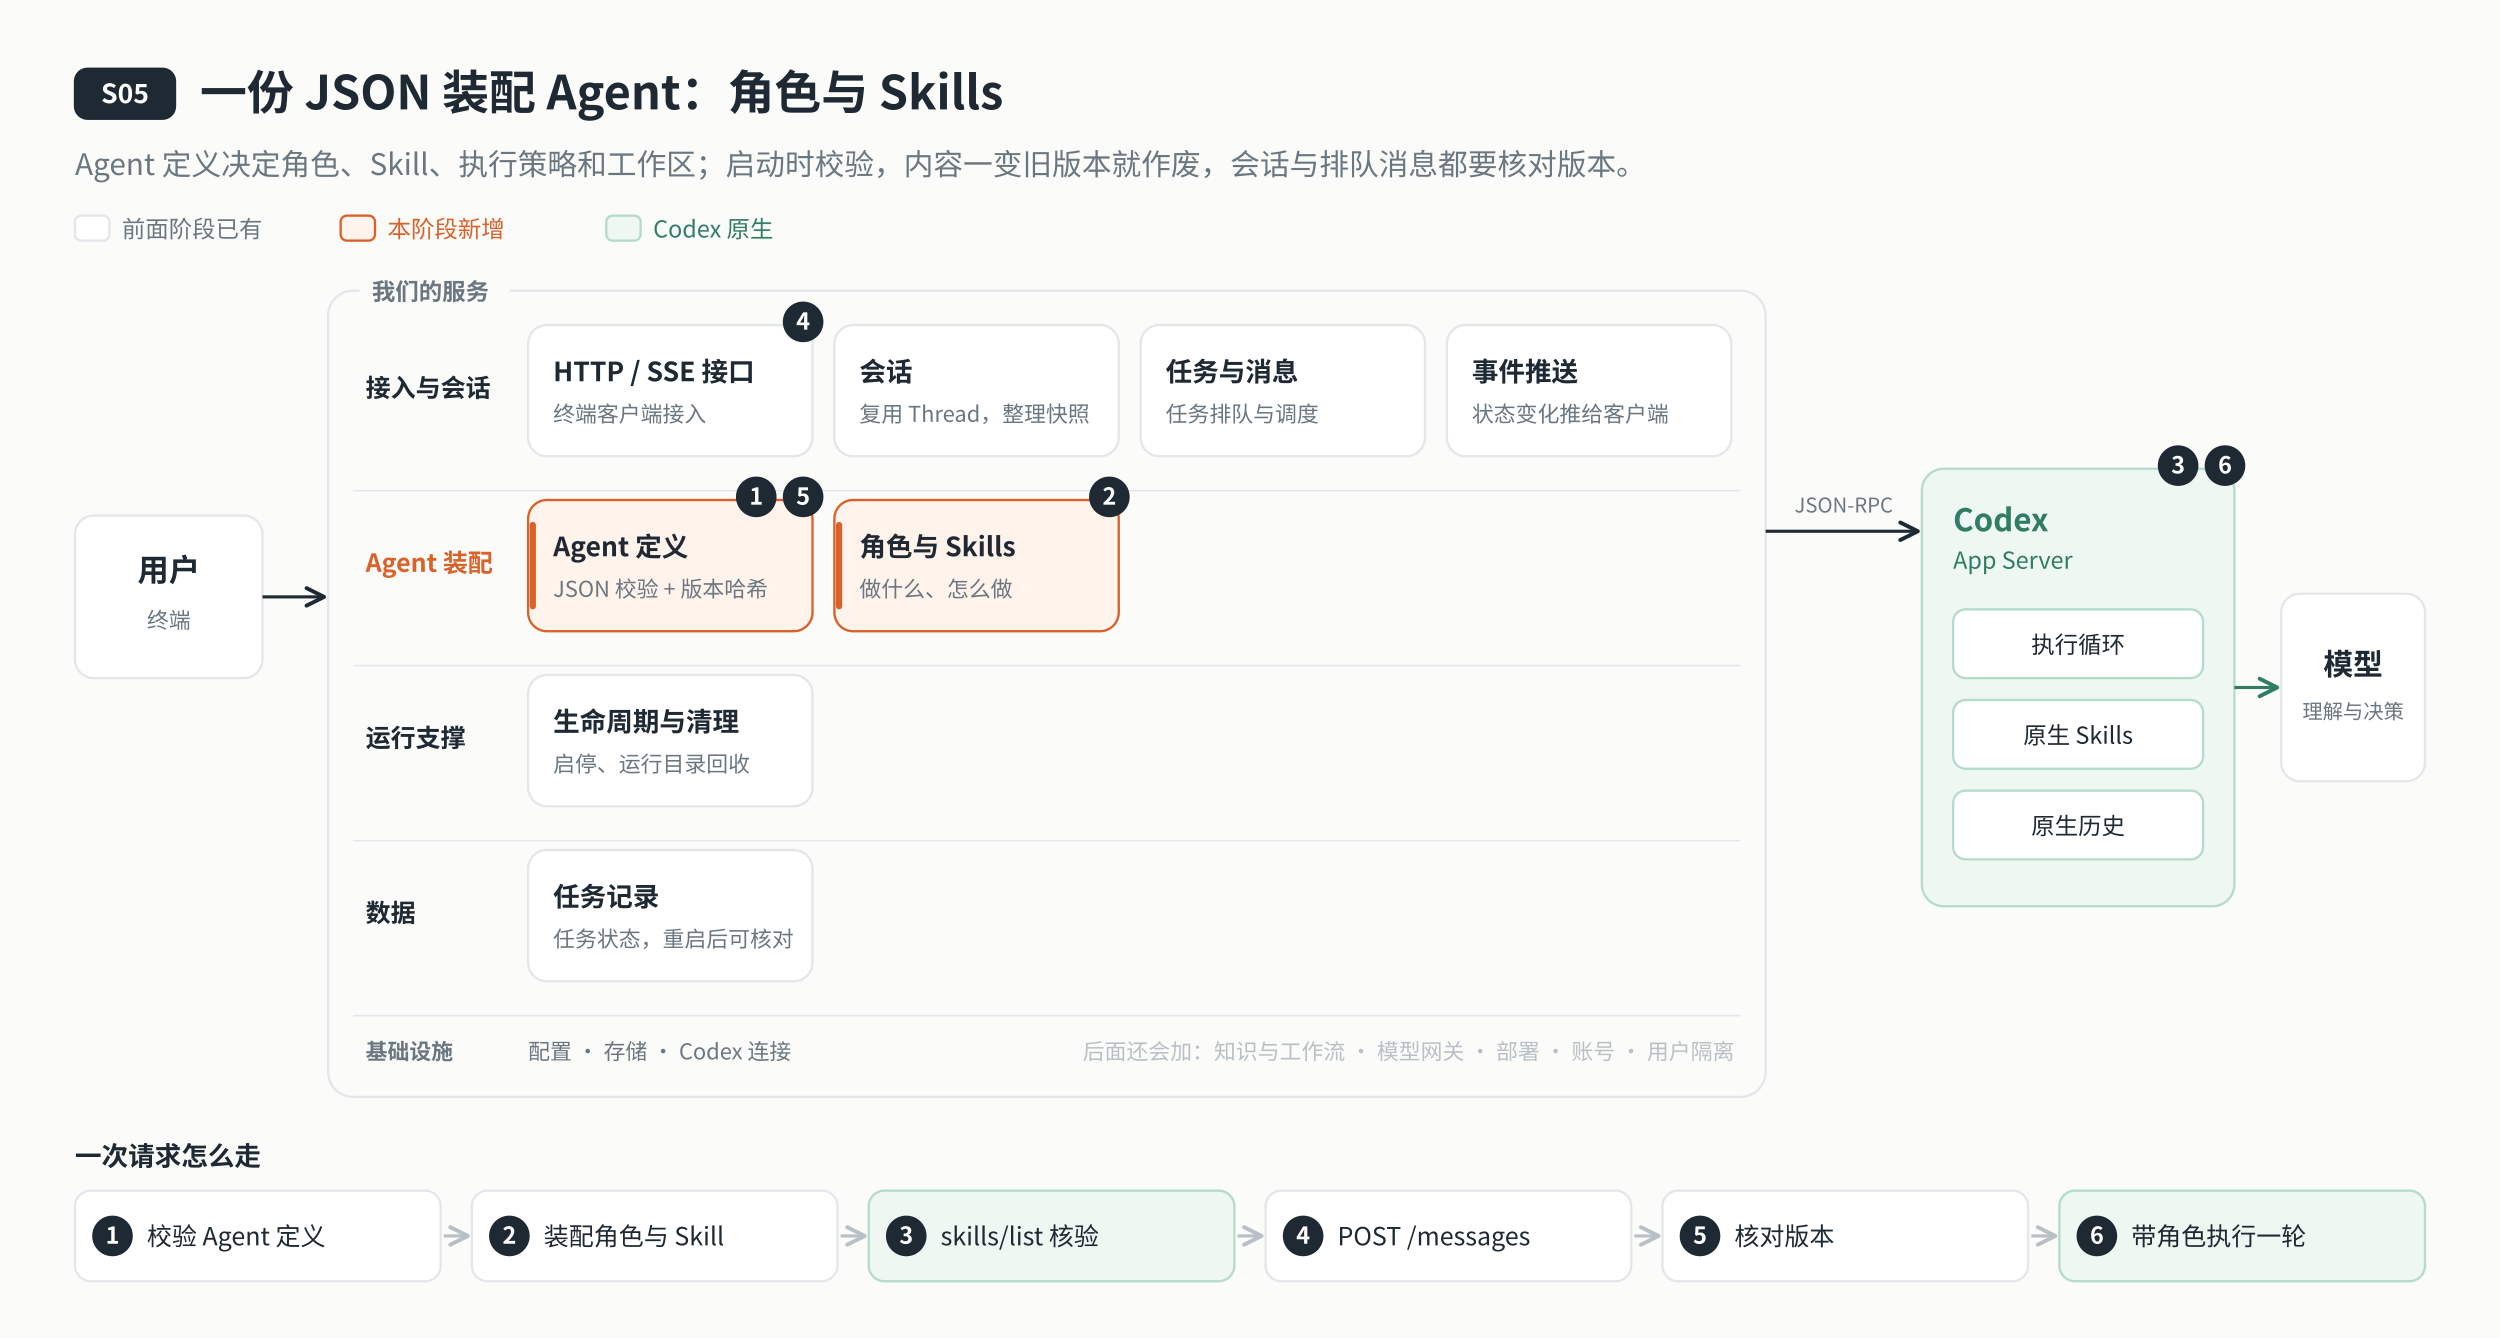
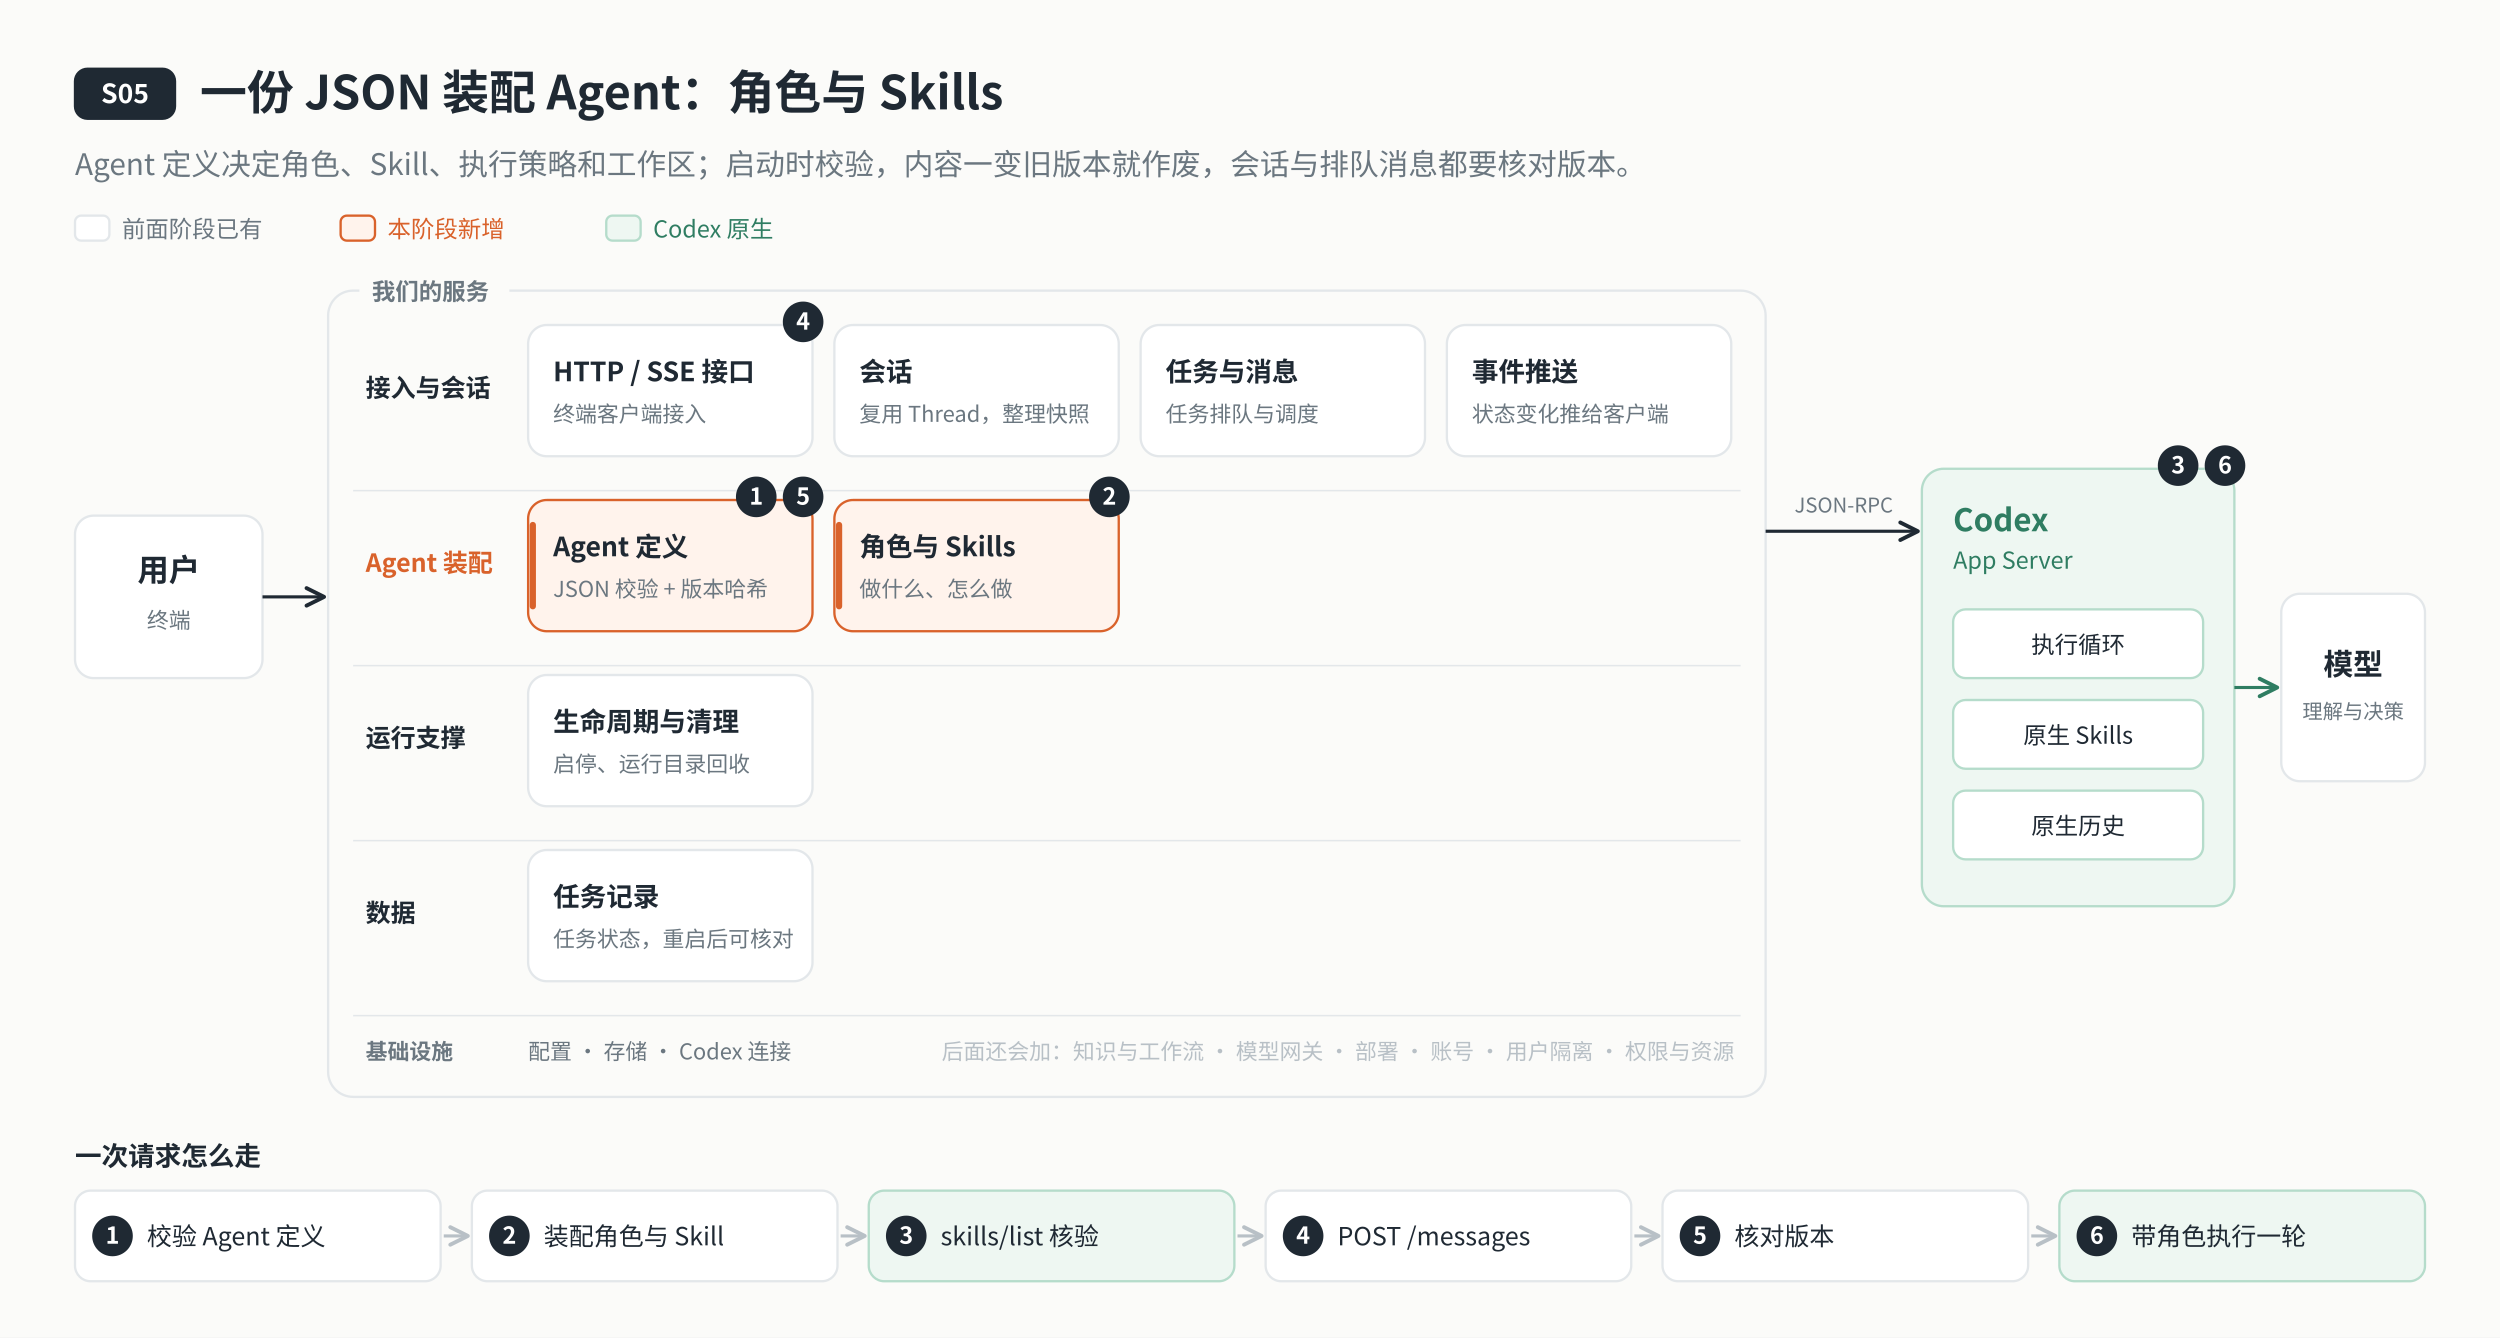
<svg xmlns="http://www.w3.org/2000/svg" width="1600" height="856" viewBox="0 0 1600 856" role="img" aria-labelledby="title desc">
  <defs>
    <marker id="mB8C0C6" viewBox="0 0 10 10" refX="8" refY="5" markerWidth="7" markerHeight="7" orient="auto-start-reverse">
      <path d="M1 1 L9 5 L1 9" fill="none" stroke="#B8C0C6" stroke-width="1.8" stroke-linecap="round" stroke-linejoin="round" />
    </marker>
    <marker id="m1F2933" viewBox="0 0 10 10" refX="8" refY="5" markerWidth="7" markerHeight="7" orient="auto-start-reverse">
      <path d="M1 1 L9 5 L1 9" fill="none" stroke="#1F2933" stroke-width="1.8" stroke-linecap="round" stroke-linejoin="round" />
    </marker>
    <marker id="m2F7D62" viewBox="0 0 10 10" refX="8" refY="5" markerWidth="7" markerHeight="7" orient="auto-start-reverse">
      <path d="M1 1 L9 5 L1 9" fill="none" stroke="#2F7D62" stroke-width="1.8" stroke-linecap="round" stroke-linejoin="round" />
    </marker>
  </defs>
  <g font-family="PingFang SC, Microsoft YaHei, Noto Sans CJK SC, sans-serif">
    <rect x="0" y="0" width="1600" height="856" fill="#FBFBF9" />
    <rect x="48" y="44" width="64" height="32" rx="8" fill="#1F2933" stroke="#1F2933" stroke-width="1.5" />
    <text x="80" y="66" font-size="17" fill="#fff" font-weight="700" text-anchor="middle">S05</text>
    <text x="128" y="70" font-size="30" fill="#1F2933" font-weight="700" text-anchor="start">一份 JSON 装配 Agent：角色与 Skills</text>
    <text x="48" y="112" font-size="19" fill="#6B7780" font-weight="400" text-anchor="start">Agent 定义决定角色、Skill、执行策略和工作区；启动时校验，内容一变旧版本就作废，会话与排队消息都要核对版本。</text>
    <rect x="48" y="138" width="22" height="16" rx="4" fill="#FFFFFF" stroke="#E3E7EA" stroke-width="1.5" />
    <text x="78" y="152" font-size="15" fill="#6B7780" font-weight="400" text-anchor="start">前面阶段已有</text>
    <rect x="218" y="138" width="22" height="16" rx="4" fill="#FFF3EC" stroke="#D9622B" stroke-width="1.5" />
    <text x="248" y="152" font-size="15" fill="#D9622B" font-weight="400" text-anchor="start">本阶段新增</text>
    <rect x="388" y="138" width="22" height="16" rx="4" fill="#EEF7F2" stroke="#B5DCCB" stroke-width="1.5" />
    <text x="418" y="152" font-size="15" fill="#2F7D62" font-weight="400" text-anchor="start">Codex 原生</text>
    <rect x="48" y="330" width="120" height="104" rx="12" fill="#FFFFFF" stroke="#E3E7EA" stroke-width="1.5" />
    <text x="108" y="372" font-size="20" fill="#1F2933" font-weight="600" text-anchor="middle">用户</text>
    <text x="108" y="402" font-size="14" fill="#6B7780" font-weight="400" text-anchor="middle">终端</text>
    <rect x="210" y="186" width="920" height="516" rx="16" fill="none" stroke="#E3E7EA" stroke-width="1.5" />
    <rect x="230" y="175" width="96" height="22" fill="#FBFBF9" />
    <text x="238" y="192" font-size="15" fill="#6B7780" font-weight="600" text-anchor="start">我们的服务</text>
    <text x="234" y="254" font-size="16" fill="#1F2933" font-weight="600" text-anchor="start">接入与会话</text>
    <rect x="338" y="208" width="182" height="84" rx="12" fill="#FFFFFF" stroke="#E3E7EA" stroke-width="1.5" />
    <text x="354" y="244" font-size="17" fill="#1F2933" font-weight="600" text-anchor="start">HTTP / SSE 接口</text>
    <text x="354" y="270" font-size="14" fill="#6B7780" font-weight="400" text-anchor="start">终端客户端接入</text>
    <rect x="534" y="208" width="182" height="84" rx="12" fill="#FFFFFF" stroke="#E3E7EA" stroke-width="1.5" />
    <text x="550" y="244" font-size="17" fill="#1F2933" font-weight="600" text-anchor="start">会话</text>
    <text x="550" y="270" font-size="14" fill="#6B7780" font-weight="400" text-anchor="start">复用 Thread，整理快照</text>
    <rect x="730" y="208" width="182" height="84" rx="12" fill="#FFFFFF" stroke="#E3E7EA" stroke-width="1.5" />
    <text x="746" y="244" font-size="17" fill="#1F2933" font-weight="600" text-anchor="start">任务与消息</text>
    <text x="746" y="270" font-size="14" fill="#6B7780" font-weight="400" text-anchor="start">任务排队与调度</text>
    <rect x="926" y="208" width="182" height="84" rx="12" fill="#FFFFFF" stroke="#E3E7EA" stroke-width="1.5" />
    <text x="942" y="244" font-size="17" fill="#1F2933" font-weight="600" text-anchor="start">事件推送</text>
    <text x="942" y="270" font-size="14" fill="#6B7780" font-weight="400" text-anchor="start">状态变化推给客户端</text>
    <text x="234" y="366" font-size="16" fill="#D9622B" font-weight="600" text-anchor="start">Agent 装配</text>
    <line x1="226" y1="314" x2="1114" y2="314" stroke="#E3E7EA" stroke-width="1" />
    <rect x="338" y="320" width="182" height="84" rx="12" fill="#FFF3EC" stroke="#D9622B" stroke-width="1.5" />
    <rect x="339" y="334" width="4" height="56" rx="2" fill="#D9622B" />
    <text x="354" y="356" font-size="17" fill="#1F2933" font-weight="600" text-anchor="start">Agent 定义</text>
    <text x="354" y="382" font-size="14" fill="#6B7780" font-weight="400" text-anchor="start">JSON 校验 + 版本哈希</text>
    <rect x="534" y="320" width="182" height="84" rx="12" fill="#FFF3EC" stroke="#D9622B" stroke-width="1.5" />
    <rect x="535" y="334" width="4" height="56" rx="2" fill="#D9622B" />
    <text x="550" y="356" font-size="17" fill="#1F2933" font-weight="600" text-anchor="start">角色与 Skills</text>
    <text x="550" y="382" font-size="14" fill="#6B7780" font-weight="400" text-anchor="start">做什么、怎么做</text>
    <text x="234" y="478" font-size="16" fill="#1F2933" font-weight="600" text-anchor="start">运行支撑</text>
    <line x1="226" y1="426" x2="1114" y2="426" stroke="#E3E7EA" stroke-width="1" />
    <rect x="338" y="432" width="182" height="84" rx="12" fill="#FFFFFF" stroke="#E3E7EA" stroke-width="1.5" />
    <text x="354" y="468" font-size="17" fill="#1F2933" font-weight="600" text-anchor="start">生命周期与清理</text>
    <text x="354" y="494" font-size="14" fill="#6B7780" font-weight="400" text-anchor="start">启停、运行目录回收</text>
    <text x="234" y="590" font-size="16" fill="#1F2933" font-weight="600" text-anchor="start">数据</text>
    <line x1="226" y1="538" x2="1114" y2="538" stroke="#E3E7EA" stroke-width="1" />
    <rect x="338" y="544" width="182" height="84" rx="12" fill="#FFFFFF" stroke="#E3E7EA" stroke-width="1.5" />
    <text x="354" y="580" font-size="17" fill="#1F2933" font-weight="600" text-anchor="start">任务记录</text>
    <text x="354" y="606" font-size="14" fill="#6B7780" font-weight="400" text-anchor="start">任务状态，重启后可核对</text>
    <line x1="226" y1="650" x2="1114" y2="650" stroke="#E3E7EA" stroke-width="1" />
    <text x="234" y="678" font-size="14" fill="#6B7780" font-weight="600" text-anchor="start">基础设施</text>
    <text x="338" y="678" font-size="14" fill="#6B7780" font-weight="400" text-anchor="start">配置 · 存储 · Codex 连接</text>
-     <text x="1110" y="678" font-size="14" fill="#B8C0C6" font-weight="400" text-anchor="end">后面还会加：知识与工作流 · 模型网关 · 部署 · 账号 · 用户隔离</text>
+     <text x="1110" y="678" font-size="14" fill="#B8C0C6" font-weight="400" text-anchor="end">后面还会加：知识与工作流 · 模型网关 · 部署 · 账号 · 用户隔离 · 权限与资源</text>
    <rect x="1230" y="300" width="200" height="280" rx="14" fill="#EEF7F2" stroke="#B5DCCB" stroke-width="1.5" />
    <text x="1250" y="340" font-size="20" fill="#2F7D62" font-weight="700" text-anchor="start">Codex</text>
    <text x="1250" y="364" font-size="15" fill="#2F7D62" font-weight="400" text-anchor="start">App Server</text>
    <rect x="1250" y="390" width="160" height="44" rx="8" fill="#FFFFFF" stroke="#B5DCCB" stroke-width="1.5" />
    <text x="1330" y="418" font-size="15" fill="#1F2933" font-weight="500" text-anchor="middle">执行循环</text>
    <rect x="1250" y="448" width="160" height="44" rx="8" fill="#FFFFFF" stroke="#B5DCCB" stroke-width="1.5" />
    <text x="1330" y="476" font-size="15" fill="#1F2933" font-weight="500" text-anchor="middle">原生 Skills</text>
    <rect x="1250" y="506" width="160" height="44" rx="8" fill="#FFFFFF" stroke="#B5DCCB" stroke-width="1.5" />
    <text x="1330" y="534" font-size="15" fill="#1F2933" font-weight="500" text-anchor="middle">原生历史</text>
    <rect x="1460" y="380" width="92" height="120" rx="12" fill="#FFFFFF" stroke="#E3E7EA" stroke-width="1.5" />
    <text x="1506" y="432" font-size="19" fill="#1F2933" font-weight="600" text-anchor="middle">模型</text>
    <text x="1506" y="460" font-size="13" fill="#6B7780" font-weight="400" text-anchor="middle">理解与决策</text>
    <path d="M168,382 L206,382" fill="none" stroke="#1F2933" stroke-width="2" marker-end="url(#m1F2933)" />
    <path d="M1130,340 L1226,340" fill="none" stroke="#1F2933" stroke-width="2" marker-end="url(#m1F2933)" />
    <text x="1180" y="328" font-size="13" fill="#6B7780" font-weight="500" text-anchor="middle">JSON-RPC</text>
    <path d="M1430,440 L1456,440" fill="none" stroke="#2F7D62" stroke-width="2" marker-end="url(#m2F7D62)" />
    <circle cx="484" cy="318" r="13" fill="#1F2933" />
    <text x="484" y="323" font-size="15" fill="#fff" font-weight="700" text-anchor="middle">1</text>
    <circle cx="514" cy="318" r="13" fill="#1F2933" />
    <text x="514" y="323" font-size="15" fill="#fff" font-weight="700" text-anchor="middle">5</text>
    <circle cx="710" cy="318" r="13" fill="#1F2933" />
    <text x="710" y="323" font-size="15" fill="#fff" font-weight="700" text-anchor="middle">2</text>
    <circle cx="1394" cy="298" r="13" fill="#1F2933" />
    <text x="1394" y="303" font-size="15" fill="#fff" font-weight="700" text-anchor="middle">3</text>
    <circle cx="1424" cy="298" r="13" fill="#1F2933" />
    <text x="1424" y="303" font-size="15" fill="#fff" font-weight="700" text-anchor="middle">6</text>
    <circle cx="514" cy="206" r="13" fill="#1F2933" />
    <text x="514" y="211" font-size="15" fill="#fff" font-weight="700" text-anchor="middle">4</text>
    <text x="48" y="746" font-size="17" fill="#1F2933" font-weight="700" text-anchor="start">一次请求怎么走</text>
    <rect x="48" y="762" width="234" height="58" rx="10" fill="#FFFFFF" stroke="#E3E7EA" stroke-width="1.5" />
    <circle cx="72" cy="791" r="13" fill="#1F2933" />
    <text x="72" y="796" font-size="15" fill="#fff" font-weight="700" text-anchor="middle">1</text>
    <text x="94" y="797" font-size="16" fill="#1F2933" font-weight="500" text-anchor="start">校验 Agent 定义</text>
    <path d="M284,791 L298,791" fill="none" stroke="#B8C0C6" stroke-width="2" marker-end="url(#mB8C0C6)" />
    <rect x="302" y="762" width="234" height="58" rx="10" fill="#FFFFFF" stroke="#E3E7EA" stroke-width="1.5" />
    <circle cx="326" cy="791" r="13" fill="#1F2933" />
    <text x="326" y="796" font-size="15" fill="#fff" font-weight="700" text-anchor="middle">2</text>
    <text x="348" y="797" font-size="16" fill="#1F2933" font-weight="500" text-anchor="start">装配角色与 Skill</text>
    <path d="M538,791 L552,791" fill="none" stroke="#B8C0C6" stroke-width="2" marker-end="url(#mB8C0C6)" />
    <rect x="556" y="762" width="234" height="58" rx="10" fill="#EEF7F2" stroke="#B5DCCB" stroke-width="1.5" />
    <circle cx="580" cy="791" r="13" fill="#1F2933" />
    <text x="580" y="796" font-size="15" fill="#fff" font-weight="700" text-anchor="middle">3</text>
    <text x="602" y="797" font-size="16" fill="#1F2933" font-weight="500" text-anchor="start">skills/list 核验</text>
    <path d="M792,791 L806,791" fill="none" stroke="#B8C0C6" stroke-width="2" marker-end="url(#mB8C0C6)" />
    <rect x="810" y="762" width="234" height="58" rx="10" fill="#FFFFFF" stroke="#E3E7EA" stroke-width="1.5" />
    <circle cx="834" cy="791" r="13" fill="#1F2933" />
    <text x="834" y="796" font-size="15" fill="#fff" font-weight="700" text-anchor="middle">4</text>
    <text x="856" y="797" font-size="16" fill="#1F2933" font-weight="500" text-anchor="start">POST /messages</text>
    <path d="M1046,791 L1060,791" fill="none" stroke="#B8C0C6" stroke-width="2" marker-end="url(#mB8C0C6)" />
    <rect x="1064" y="762" width="234" height="58" rx="10" fill="#FFFFFF" stroke="#E3E7EA" stroke-width="1.5" />
    <circle cx="1088" cy="791" r="13" fill="#1F2933" />
    <text x="1088" y="796" font-size="15" fill="#fff" font-weight="700" text-anchor="middle">5</text>
    <text x="1110" y="797" font-size="16" fill="#1F2933" font-weight="500" text-anchor="start">核对版本</text>
    <path d="M1300,791 L1314,791" fill="none" stroke="#B8C0C6" stroke-width="2" marker-end="url(#mB8C0C6)" />
    <rect x="1318" y="762" width="234" height="58" rx="10" fill="#EEF7F2" stroke="#B5DCCB" stroke-width="1.5" />
    <circle cx="1342" cy="791" r="13" fill="#1F2933" />
    <text x="1342" y="796" font-size="15" fill="#fff" font-weight="700" text-anchor="middle">6</text>
    <text x="1364" y="797" font-size="16" fill="#1F2933" font-weight="500" text-anchor="start">带角色执行一轮</text>
  </g>
</svg>
